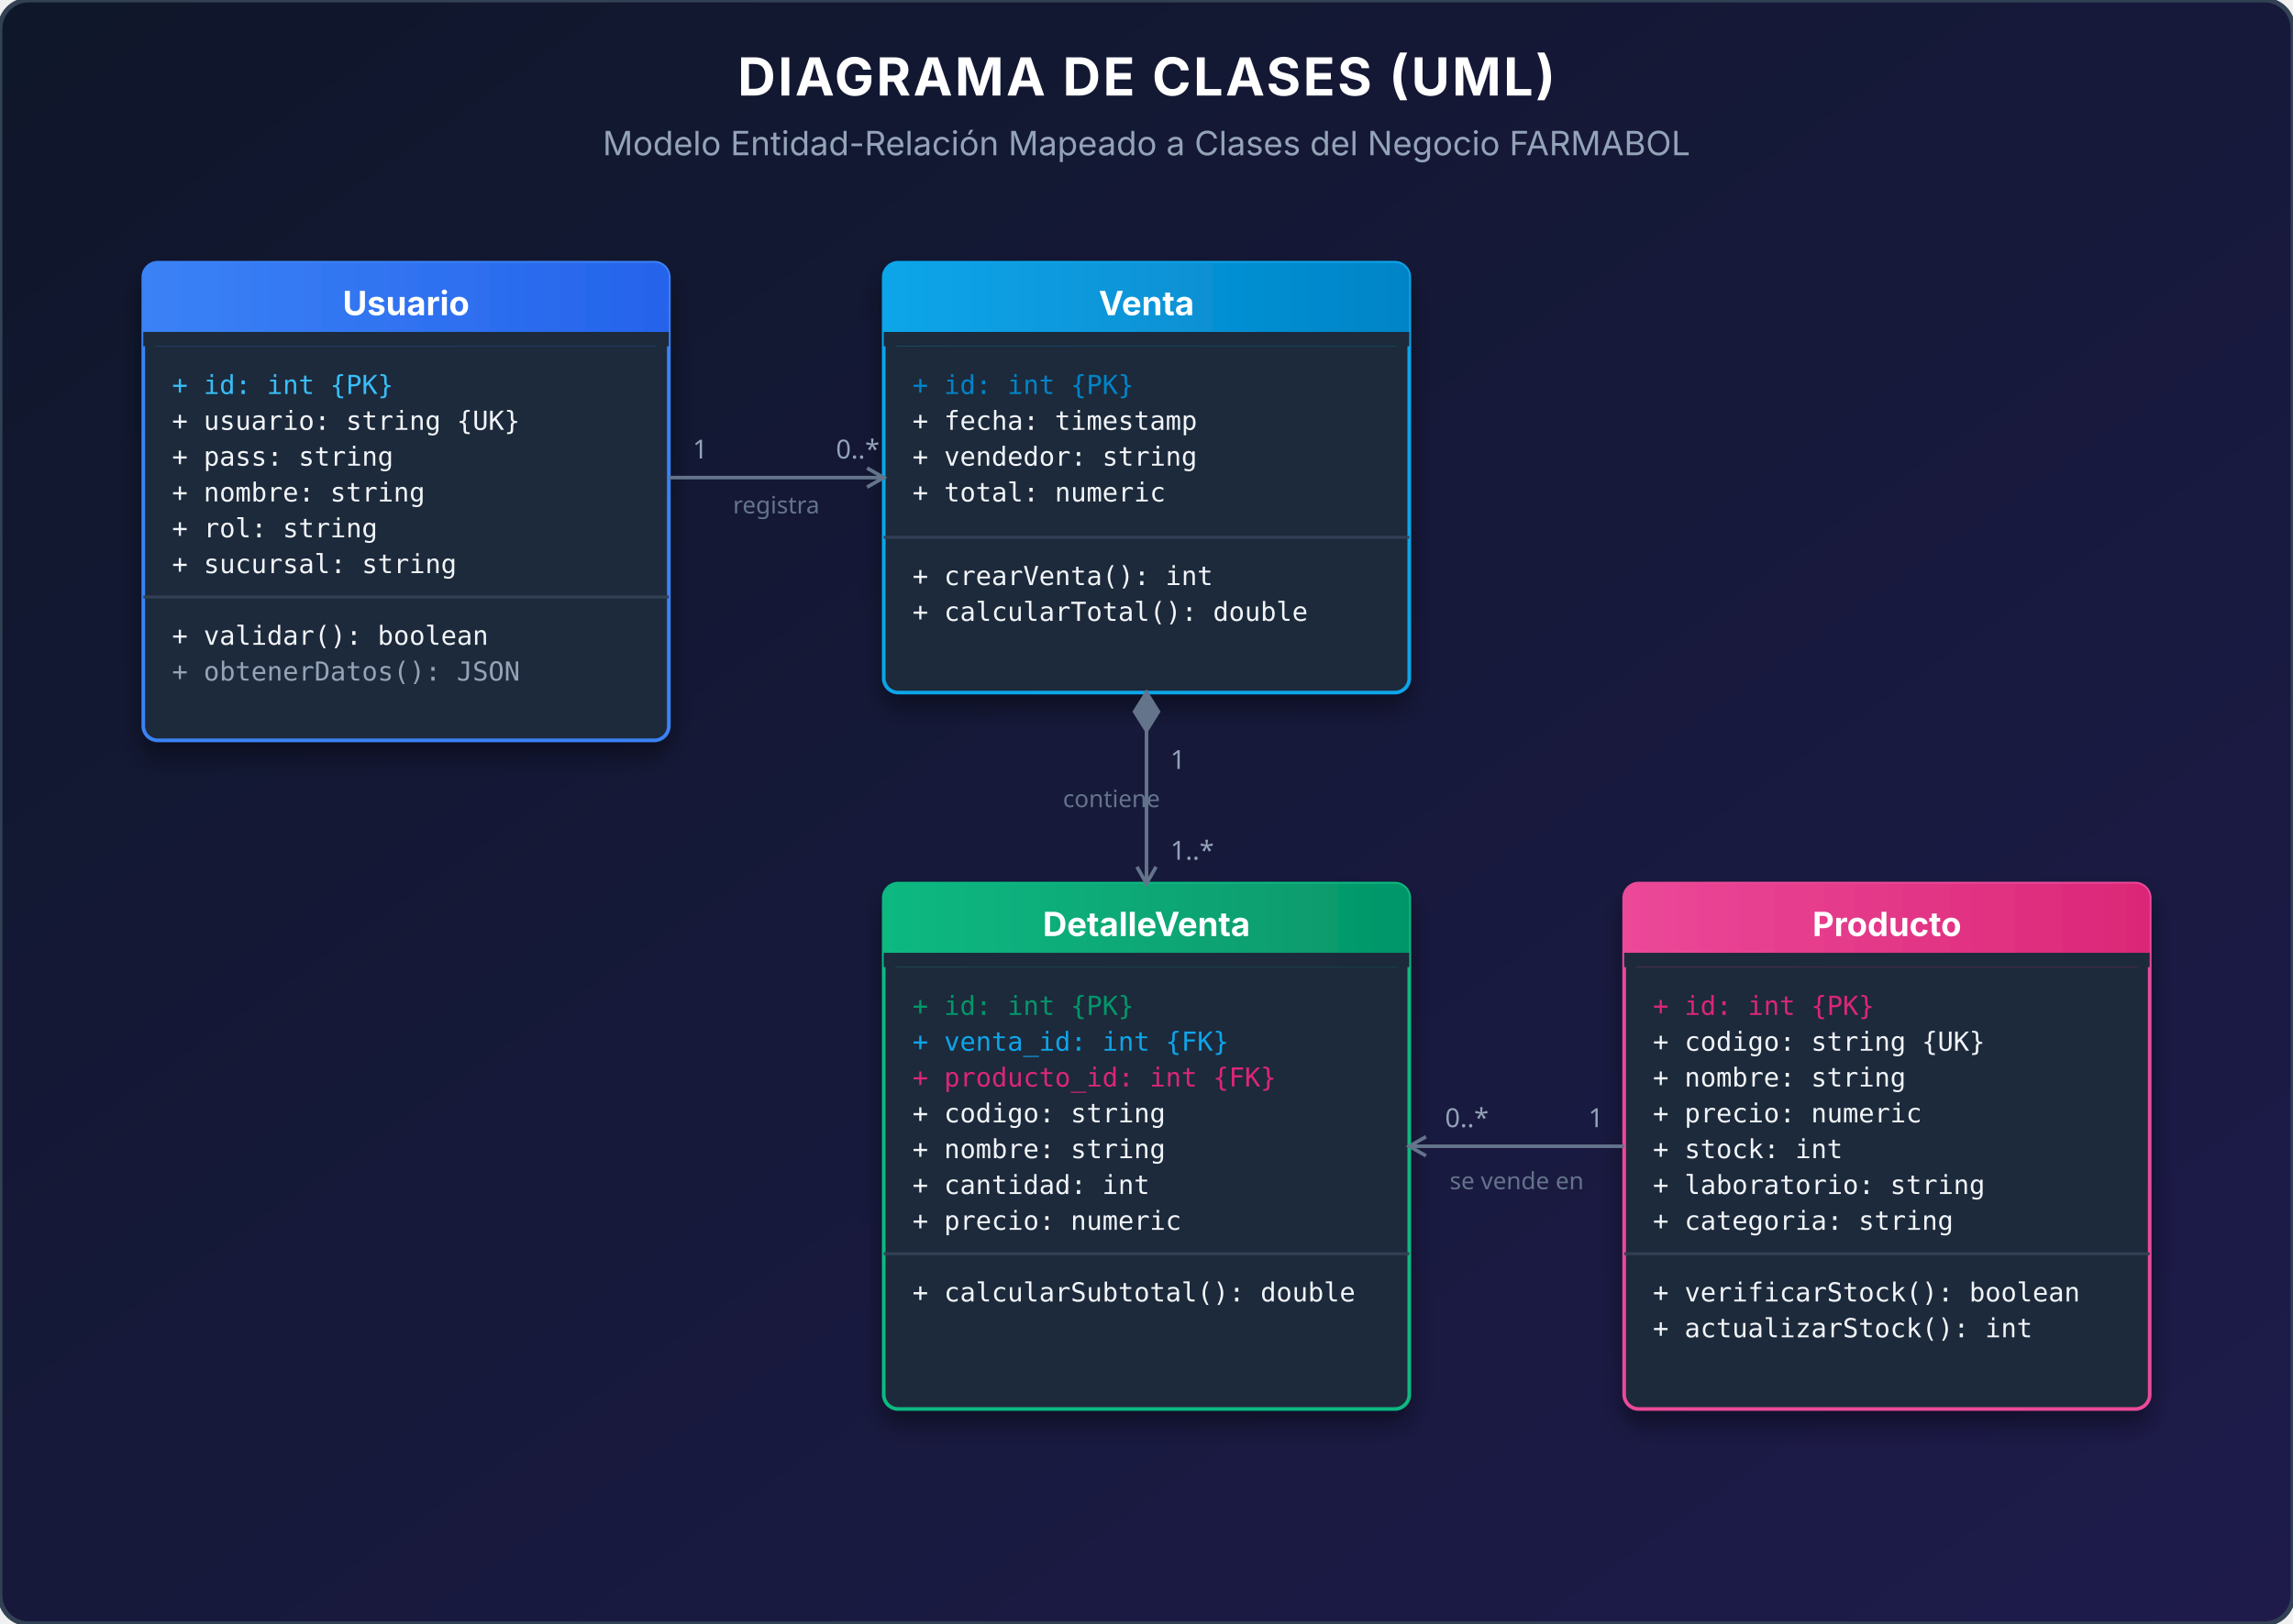
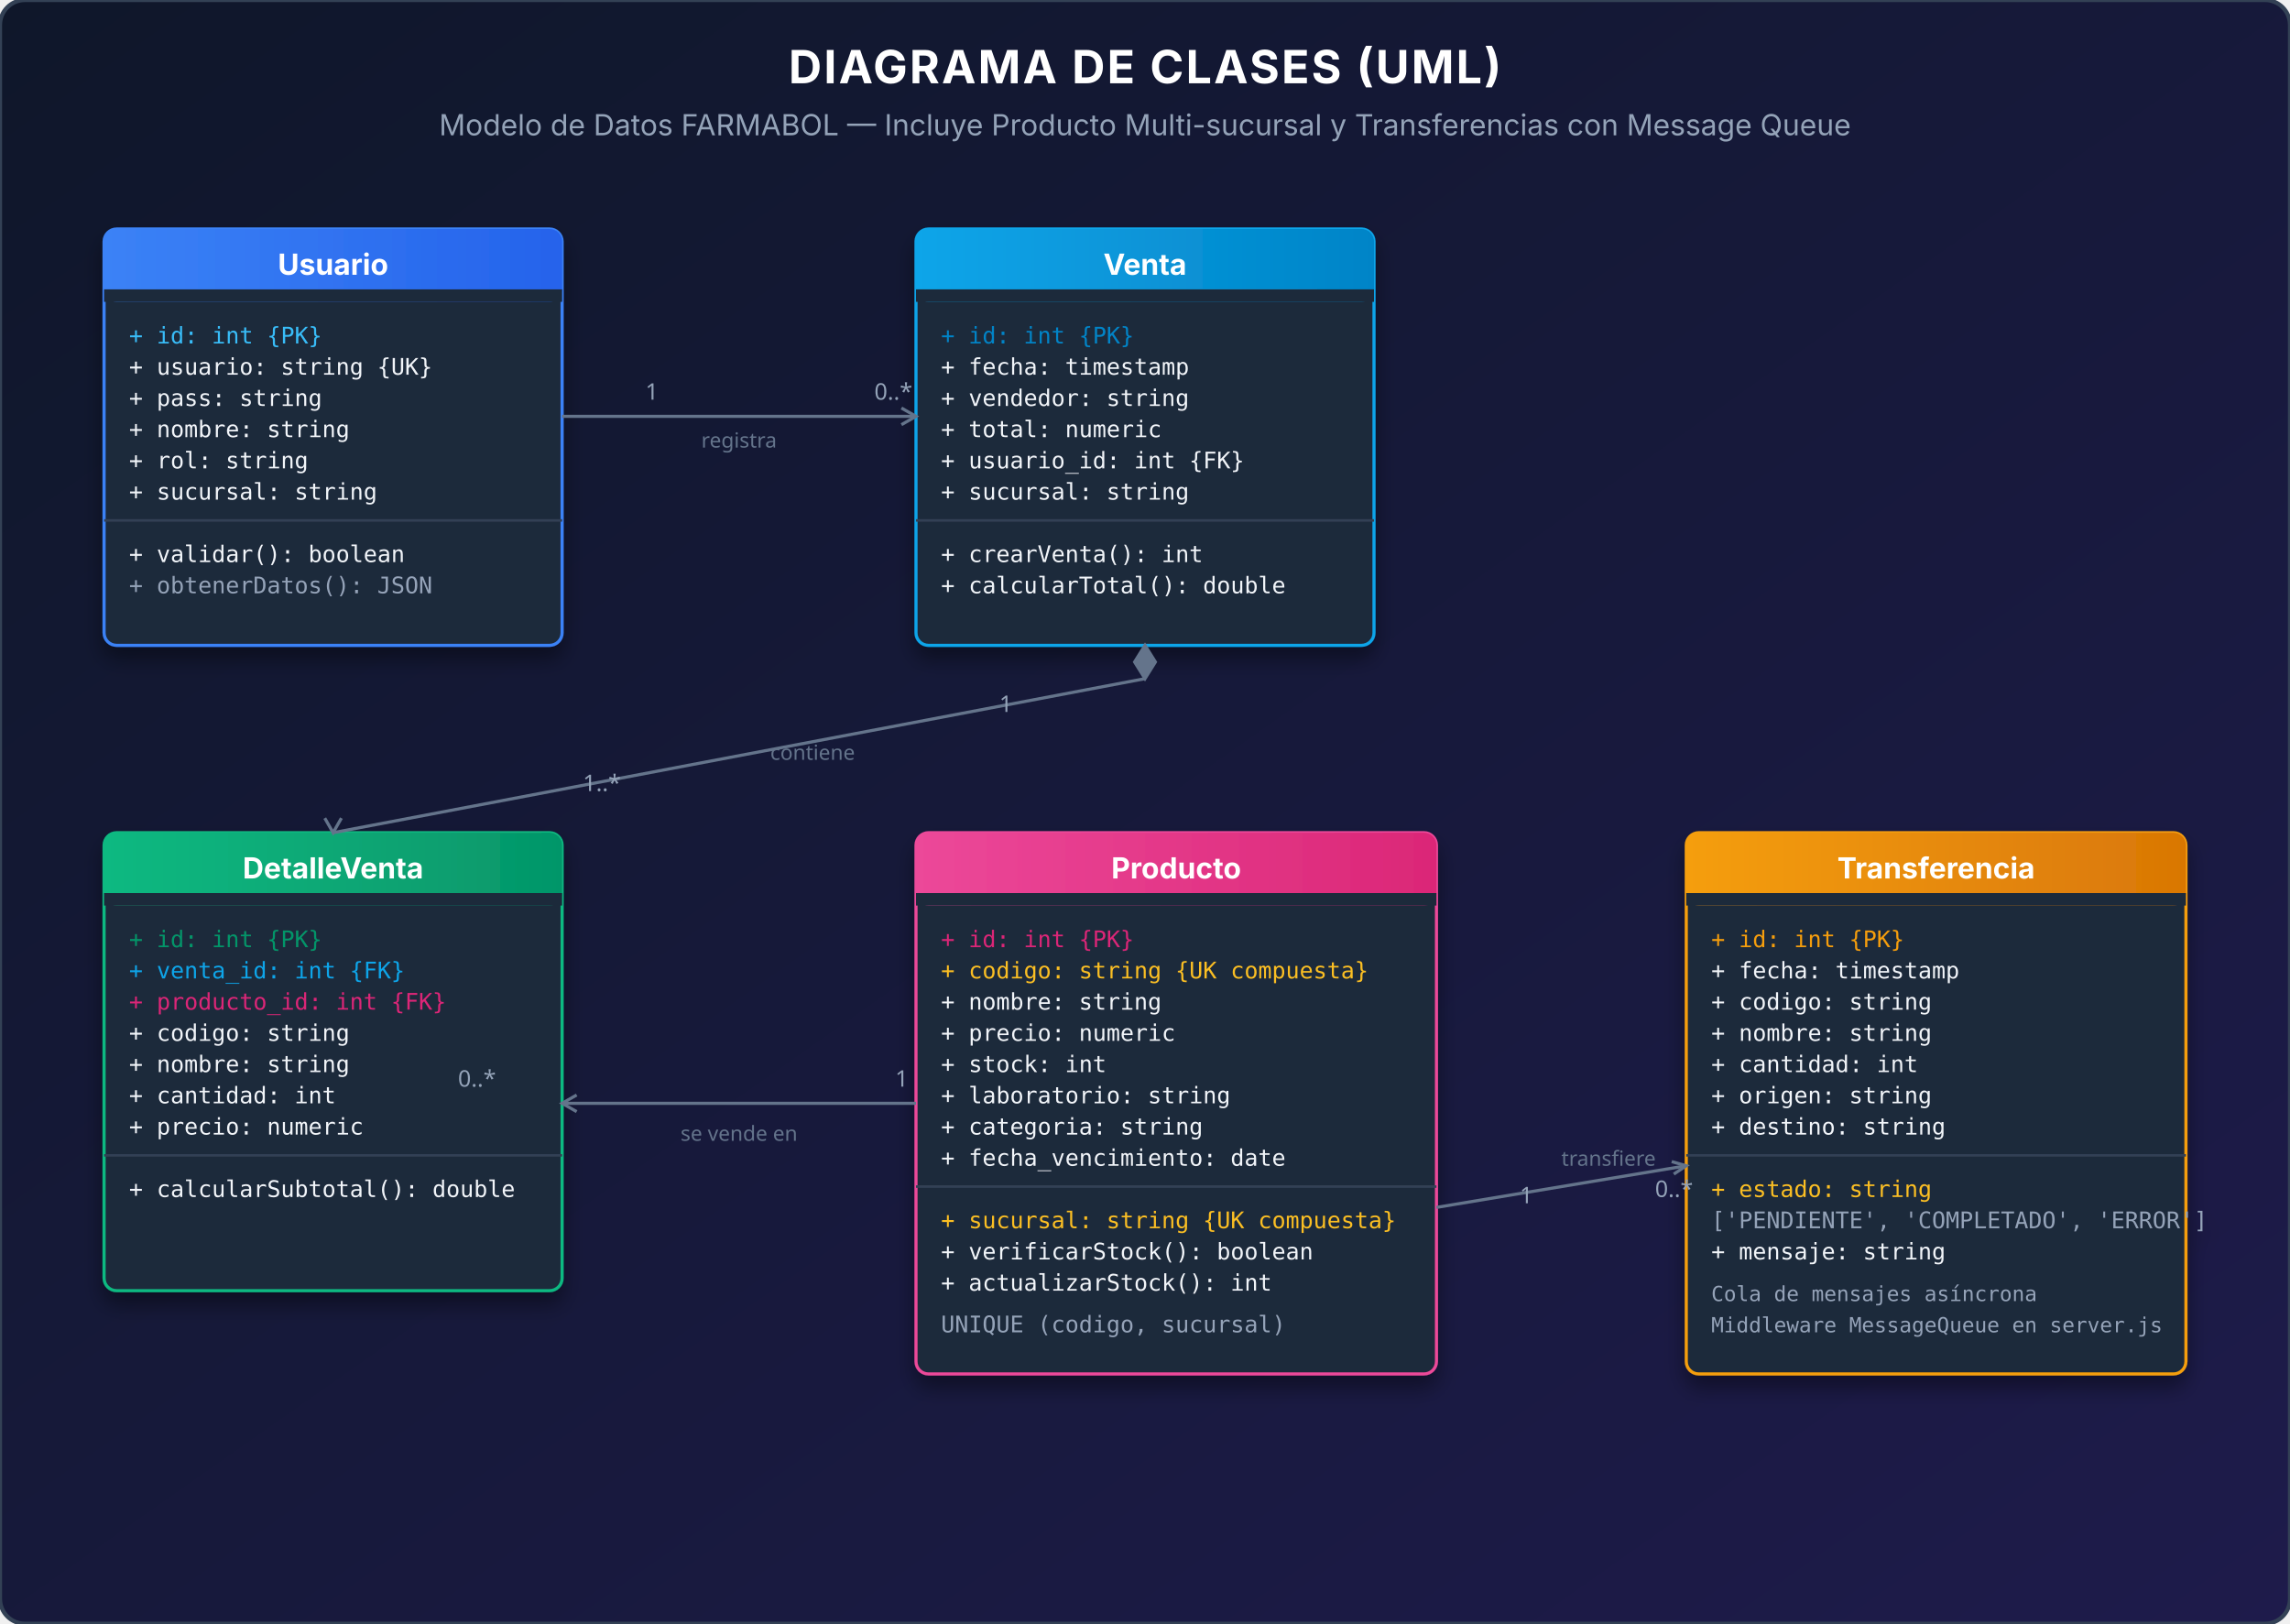
- <svg xmlns="http://www.w3.org/2000/svg" viewBox="0 0 960 680" width="100%" height="100%">
+ <svg xmlns="http://www.w3.org/2000/svg" viewBox="0 0 1100 780" width="100%" height="100%">
  <defs>
    <linearGradient id="bgGrad" x1="0%" y1="0%" x2="100%" y2="100%">
      <stop offset="0%" stop-color="#0f172a" />
      <stop offset="100%" stop-color="#1e1b4b" />
    </linearGradient>
    <linearGradient id="userHeader" x1="0%" y1="0%" x2="100%" y2="0%">
      <stop offset="0%" stop-color="#3b82f6" />
      <stop offset="100%" stop-color="#2563eb" />
    </linearGradient>
    <linearGradient id="saleHeader" x1="0%" y1="0%" x2="100%" y2="0%">
      <stop offset="0%" stop-color="#0ea5e9" />
      <stop offset="100%" stop-color="#0284c7" />
    </linearGradient>
    <linearGradient id="detailHeader" x1="0%" y1="0%" x2="100%" y2="0%">
      <stop offset="0%" stop-color="#10b981" />
      <stop offset="100%" stop-color="#059669" />
    </linearGradient>
    <linearGradient id="productHeader" x1="0%" y1="0%" x2="100%" y2="0%">
      <stop offset="0%" stop-color="#ec4899" />
      <stop offset="100%" stop-color="#db2777" />
    </linearGradient>
+     <linearGradient id="transferHeader" x1="0%" y1="0%" x2="100%" y2="0%">
+       <stop offset="0%" stop-color="#f59e0b" />
+       <stop offset="100%" stop-color="#d97706" />
+     </linearGradient>
    <filter id="dropShadow" x="-10%" y="-10%" width="120%" height="120%">
      <feDropShadow dx="0" dy="6" stdDeviation="5" flood-color="#000000" flood-opacity="0.4" />
    </filter>
  </defs>
-   <rect width="960" height="680" rx="12" fill="url(#bgGrad)" />
-   <rect width="960" height="680" rx="12" fill="none" stroke="#334155" stroke-width="2" />
-   <text x="480" y="40" text-anchor="middle" fill="#ffffff" font-family="system-ui, -apple-system, sans-serif" font-size="22" font-weight="bold" letter-spacing="1">
+   <rect width="1100" height="780" rx="12" fill="url(#bgGrad)" />
+   <rect width="1100" height="780" rx="12" fill="none" stroke="#334155" stroke-width="2" />
+   <text x="550" y="40" text-anchor="middle" fill="#ffffff" font-family="system-ui, -apple-system, sans-serif" font-size="22" font-weight="bold" letter-spacing="1">
    DIAGRAMA DE CLASES (UML)
  </text>
-   <text x="480" y="65" text-anchor="middle" fill="#94a3b8" font-family="system-ui, -apple-system, sans-serif" font-size="14">
-     Modelo Entidad-Relación Mapeado a Clases del Negocio FARMABOL
+   <text x="550" y="65" text-anchor="middle" fill="#94a3b8" font-family="system-ui, -apple-system, sans-serif" font-size="14">
+     Modelo de Datos FARMABOL — Incluye Producto Multi-sucursal y Transferencias con Message Queue
  </text>
-   <g transform="translate(60, 110)" filter="url(#dropShadow)">
+   <g transform="translate(50, 110)" filter="url(#dropShadow)">
    <rect width="220" height="200" rx="6" fill="#1e293b" stroke="#3b82f6" stroke-width="1.5" />
    <rect width="220" height="35" rx="6" fill="url(#userHeader)" />
    <rect y="29" width="220" height="6" fill="#1e293b" />
    <text x="110" y="22" text-anchor="middle" fill="#ffffff" font-family="system-ui, -apple-system, sans-serif" font-size="14" font-weight="bold">Usuario</text>
    <text x="12" y="55" fill="#38bdf8" font-family="monospace" font-size="11">+ id: int {PK}</text>
    <text x="12" y="70" fill="#f1f5f9" font-family="monospace" font-size="11">+ usuario: string {UK}</text>
    <text x="12" y="85" fill="#f1f5f9" font-family="monospace" font-size="11">+ pass: string</text>
    <text x="12" y="100" fill="#f1f5f9" font-family="monospace" font-size="11">+ nombre: string</text>
    <text x="12" y="115" fill="#f1f5f9" font-family="monospace" font-size="11">+ rol: string</text>
    <text x="12" y="130" fill="#f1f5f9" font-family="monospace" font-size="11">+ sucursal: string</text>
    <line x1="0" y1="140" x2="220" y2="140" stroke="#334155" stroke-width="1.2" />
    <text x="12" y="160" fill="#f1f5f9" font-family="monospace" font-size="11">+ validar(): boolean</text>
    <text x="12" y="175" fill="#94a3b8" font-family="monospace" font-size="11">+ obtenerDatos(): JSON</text>
  </g>
-   <g transform="translate(370, 110)" filter="url(#dropShadow)">
-     <rect width="220" height="180" rx="6" fill="#1e293b" stroke="#0ea5e9" stroke-width="1.5" />
+   <g transform="translate(440, 110)" filter="url(#dropShadow)">
+     <rect width="220" height="200" rx="6" fill="#1e293b" stroke="#0ea5e9" stroke-width="1.5" />
    <rect width="220" height="35" rx="6" fill="url(#saleHeader)" />
    <rect y="29" width="220" height="6" fill="#1e293b" />
    <text x="110" y="22" text-anchor="middle" fill="#ffffff" font-family="system-ui, -apple-system, sans-serif" font-size="14" font-weight="bold">Venta</text>
    <text x="12" y="55" fill="#0284c7" font-family="monospace" font-size="11">+ id: int {PK}</text>
    <text x="12" y="70" fill="#f1f5f9" font-family="monospace" font-size="11">+ fecha: timestamp</text>
    <text x="12" y="85" fill="#f1f5f9" font-family="monospace" font-size="11">+ vendedor: string</text>
    <text x="12" y="100" fill="#f1f5f9" font-family="monospace" font-size="11">+ total: numeric</text>
-     <line x1="0" y1="115" x2="220" y2="115" stroke="#334155" stroke-width="1.2" />
-     <text x="12" y="135" fill="#f1f5f9" font-family="monospace" font-size="11">+ crearVenta(): int</text>
-     <text x="12" y="150" fill="#f1f5f9" font-family="monospace" font-size="11">+ calcularTotal(): double</text>
+     <text x="12" y="115" fill="#f1f5f9" font-family="monospace" font-size="11">+ usuario_id: int {FK}</text>
+     <text x="12" y="130" fill="#f1f5f9" font-family="monospace" font-size="11">+ sucursal: string</text>
+     <line x1="0" y1="140" x2="220" y2="140" stroke="#334155" stroke-width="1.2" />
+     <text x="12" y="160" fill="#f1f5f9" font-family="monospace" font-size="11">+ crearVenta(): int</text>
+     <text x="12" y="175" fill="#f1f5f9" font-family="monospace" font-size="11">+ calcularTotal(): double</text>
  </g>
-   <g transform="translate(680, 370)" filter="url(#dropShadow)">
-     <rect width="220" height="220" rx="6" fill="#1e293b" stroke="#ec4899" stroke-width="1.5" />
-     <rect width="220" height="35" rx="6" fill="url(#productHeader)" />
-     <rect y="29" width="220" height="6" fill="#1e293b" />
-     <text x="110" y="22" text-anchor="middle" fill="#ffffff" font-family="system-ui, -apple-system, sans-serif" font-size="14" font-weight="bold">Producto</text>
-     <text x="12" y="55" fill="#db2777" font-family="monospace" font-size="11">+ id: int {PK}</text>
-     <text x="12" y="70" fill="#f1f5f9" font-family="monospace" font-size="11">+ codigo: string {UK}</text>
-     <text x="12" y="85" fill="#f1f5f9" font-family="monospace" font-size="11">+ nombre: string</text>
-     <text x="12" y="100" fill="#f1f5f9" font-family="monospace" font-size="11">+ precio: numeric</text>
-     <text x="12" y="115" fill="#f1f5f9" font-family="monospace" font-size="11">+ stock: int</text>
-     <text x="12" y="130" fill="#f1f5f9" font-family="monospace" font-size="11">+ laboratorio: string</text>
-     <text x="12" y="145" fill="#f1f5f9" font-family="monospace" font-size="11">+ categoria: string</text>
-     <line x1="0" y1="155" x2="220" y2="155" stroke="#334155" stroke-width="1.2" />
-     <text x="12" y="175" fill="#f1f5f9" font-family="monospace" font-size="11">+ verificarStock(): boolean</text>
-     <text x="12" y="190" fill="#f1f5f9" font-family="monospace" font-size="11">+ actualizarStock(): int</text>
-   </g>
-   <g transform="translate(370, 370)" filter="url(#dropShadow)">
+   <g transform="translate(50, 400)" filter="url(#dropShadow)">
    <rect width="220" height="220" rx="6" fill="#1e293b" stroke="#10b981" stroke-width="1.5" />
    <rect width="220" height="35" rx="6" fill="url(#detailHeader)" />
    <rect y="29" width="220" height="6" fill="#1e293b" />
    <text x="110" y="22" text-anchor="middle" fill="#ffffff" font-family="system-ui, -apple-system, sans-serif" font-size="14" font-weight="bold">DetalleVenta</text>
    <text x="12" y="55" fill="#059669" font-family="monospace" font-size="11">+ id: int {PK}</text>
    <text x="12" y="70" fill="#0ea5e9" font-family="monospace" font-size="11">+ venta_id: int {FK}</text>
    <text x="12" y="85" fill="#db2777" font-family="monospace" font-size="11">+ producto_id: int {FK}</text>
    <text x="12" y="100" fill="#f1f5f9" font-family="monospace" font-size="11">+ codigo: string</text>
    <text x="12" y="115" fill="#f1f5f9" font-family="monospace" font-size="11">+ nombre: string</text>
    <text x="12" y="130" fill="#f1f5f9" font-family="monospace" font-size="11">+ cantidad: int</text>
    <text x="12" y="145" fill="#f1f5f9" font-family="monospace" font-size="11">+ precio: numeric</text>
    <line x1="0" y1="155" x2="220" y2="155" stroke="#334155" stroke-width="1.2" />
    <text x="12" y="175" fill="#f1f5f9" font-family="monospace" font-size="11">+ calcularSubtotal(): double</text>
  </g>
-   <g>
-     <line x1="280" y1="200" x2="370" y2="200" stroke="#64748b" stroke-width="1.5" />
-     <path d="M 363 196 L 370 200 L 363 204" fill="none" stroke="#64748b" stroke-width="1.5" />
-     <text x="290" y="192" fill="#94a3b8" font-family="system-ui, sans-serif" font-size="11">1</text>
-     <text x="350" y="192" fill="#94a3b8" font-family="system-ui, sans-serif" font-size="11">0..*</text>
-     <text x="325" y="215" text-anchor="middle" fill="#64748b" font-family="system-ui, sans-serif" font-size="10">registra</text>
+   <g transform="translate(440, 400)" filter="url(#dropShadow)">
+     <rect width="250" height="260" rx="6" fill="#1e293b" stroke="#ec4899" stroke-width="1.5" />
+     <rect width="250" height="35" rx="6" fill="url(#productHeader)" />
+     <rect y="29" width="250" height="6" fill="#1e293b" />
+     <text x="125" y="22" text-anchor="middle" fill="#ffffff" font-family="system-ui, -apple-system, sans-serif" font-size="14" font-weight="bold">Producto</text>
+     <text x="12" y="55" fill="#db2777" font-family="monospace" font-size="11">+ id: int {PK}</text>
+     <text x="12" y="70" fill="#fbbf24" font-family="monospace" font-size="11">+ codigo: string {UK compuesta}</text>
+     <text x="12" y="85" fill="#f1f5f9" font-family="monospace" font-size="11">+ nombre: string</text>
+     <text x="12" y="100" fill="#f1f5f9" font-family="monospace" font-size="11">+ precio: numeric</text>
+     <text x="12" y="115" fill="#f1f5f9" font-family="monospace" font-size="11">+ stock: int</text>
+     <text x="12" y="130" fill="#f1f5f9" font-family="monospace" font-size="11">+ laboratorio: string</text>
+     <text x="12" y="145" fill="#f1f5f9" font-family="monospace" font-size="11">+ categoria: string</text>
+     <text x="12" y="160" fill="#f1f5f9" font-family="monospace" font-size="11">+ fecha_vencimiento: date</text>
+     <line x1="0" y1="170" x2="250" y2="170" stroke="#334155" stroke-width="1.2" />
+     <text x="12" y="190" fill="#fbbf24" font-family="monospace" font-size="11">+ sucursal: string {UK compuesta}</text>
+     <text x="12" y="205" fill="#f1f5f9" font-family="monospace" font-size="11">+ verificarStock(): boolean</text>
+     <text x="12" y="220" fill="#f1f5f9" font-family="monospace" font-size="11">+ actualizarStock(): int</text>
+     <text x="12" y="240" fill="#94a3b8" font-family="monospace" font-size="11">UNIQUE (codigo, sucursal)</text>
+   </g>
+   <g transform="translate(810, 400)" filter="url(#dropShadow)">
+     <rect width="240" height="260" rx="6" fill="#1e293b" stroke="#f59e0b" stroke-width="1.5" />
+     <rect width="240" height="35" rx="6" fill="url(#transferHeader)" />
+     <rect y="29" width="240" height="6" fill="#1e293b" />
+     <text x="120" y="22" text-anchor="middle" fill="#ffffff" font-family="system-ui, -apple-system, sans-serif" font-size="14" font-weight="bold">Transferencia</text>
+     <text x="12" y="55" fill="#f59e0b" font-family="monospace" font-size="11">+ id: int {PK}</text>
+     <text x="12" y="70" fill="#f1f5f9" font-family="monospace" font-size="11">+ fecha: timestamp</text>
+     <text x="12" y="85" fill="#f1f5f9" font-family="monospace" font-size="11">+ codigo: string</text>
+     <text x="12" y="100" fill="#f1f5f9" font-family="monospace" font-size="11">+ nombre: string</text>
+     <text x="12" y="115" fill="#f1f5f9" font-family="monospace" font-size="11">+ cantidad: int</text>
+     <text x="12" y="130" fill="#f1f5f9" font-family="monospace" font-size="11">+ origen: string</text>
+     <text x="12" y="145" fill="#f1f5f9" font-family="monospace" font-size="11">+ destino: string</text>
+     <line x1="0" y1="155" x2="240" y2="155" stroke="#334155" stroke-width="1.2" />
+     <text x="12" y="175" fill="#fbbf24" font-family="monospace" font-size="11">+ estado: string</text>
+     <text x="12" y="190" fill="#94a3b8" font-family="monospace" font-size="11">  ['PENDIENTE', 'COMPLETADO', 'ERROR']</text>
+     <text x="12" y="205" fill="#f1f5f9" font-family="monospace" font-size="11">+ mensaje: string</text>
+     <text x="12" y="225" fill="#94a3b8" font-family="monospace" font-size="10">Cola de mensajes asíncrona</text>
+     <text x="12" y="240" fill="#94a3b8" font-family="monospace" font-size="10">Middleware MessageQueue en server.js</text>
  </g>
  <g>
-     <path d="M 480 290 L 485 298 L 480 306 L 475 298 Z" fill="#64748b" stroke="#64748b" stroke-width="1.5" />
-     <line x1="480" y1="306" x2="480" y2="370" stroke="#64748b" stroke-width="1.5" />
-     <path d="M 476 363 L 480 370 L 484 363" fill="none" stroke="#64748b" stroke-width="1.5" />
-     <text x="490" y="322" fill="#94a3b8" font-family="system-ui, sans-serif" font-size="11">1</text>
-     <text x="490" y="360" fill="#94a3b8" font-family="system-ui, sans-serif" font-size="11">1..*</text>
-     <text x="445" y="338" fill="#64748b" font-family="system-ui, sans-serif" font-size="10">contiene</text>
+     <line x1="270" y1="200" x2="440" y2="200" stroke="#64748b" stroke-width="1.5" />
+     <path d="M 433 196 L 440 200 L 433 204" fill="none" stroke="#64748b" stroke-width="1.5" />
+     <text x="310" y="192" fill="#94a3b8" font-family="system-ui, sans-serif" font-size="11">1</text>
+     <text x="420" y="192" fill="#94a3b8" font-family="system-ui, sans-serif" font-size="11">0..*</text>
+     <text x="355" y="215" text-anchor="middle" fill="#64748b" font-family="system-ui, sans-serif" font-size="10">registra</text>
  </g>
  <g>
-     <line x1="680" y1="480" x2="590" y2="480" stroke="#64748b" stroke-width="1.5" />
-     <path d="M 597 476 L 590 480 L 597 484" fill="none" stroke="#64748b" stroke-width="1.5" />
-     <text x="665" y="472" fill="#94a3b8" font-family="system-ui, sans-serif" font-size="11">1</text>
-     <text x="605" y="472" fill="#94a3b8" font-family="system-ui, sans-serif" font-size="11">0..*</text>
-     <text x="635" y="498" text-anchor="middle" fill="#64748b" font-family="system-ui, sans-serif" font-size="10">se vende en</text>
+     <path d="M 550 310 L 555 318 L 550 326 L 545 318 Z" fill="#64748b" stroke="#64748b" stroke-width="1.5" />
+     <line x1="550" y1="326" x2="160" y2="400" stroke="#64748b" stroke-width="1.5" />
+     <path d="M 156 393 L 160 400 L 164 393" fill="none" stroke="#64748b" stroke-width="1.5" />
+     <text x="480" y="342" fill="#94a3b8" font-family="system-ui, sans-serif" font-size="11">1</text>
+     <text x="280" y="380" fill="#94a3b8" font-family="system-ui, sans-serif" font-size="11">1..*</text>
+     <text x="370" y="365" fill="#64748b" font-family="system-ui, sans-serif" font-size="10">contiene</text>
+   </g>
+   <g>
+     <line x1="440" y1="530" x2="270" y2="530" stroke="#64748b" stroke-width="1.5" />
+     <path d="M 277 526 L 270 530 L 277 534" fill="none" stroke="#64748b" stroke-width="1.5" />
+     <text x="430" y="522" fill="#94a3b8" font-family="system-ui, sans-serif" font-size="11">1</text>
+     <text x="220" y="522" fill="#94a3b8" font-family="system-ui, sans-serif" font-size="11">0..*</text>
+     <text x="355" y="548" text-anchor="middle" fill="#64748b" font-family="system-ui, sans-serif" font-size="10">se vende en</text>
+   </g>
+   <g>
+     <line x1="690" y1="580" x2="810" y2="560" stroke="#64748b" stroke-width="1.5" />
+     <path d="M 803 558 L 810 560 L 804 564" fill="none" stroke="#64748b" stroke-width="1.5" />
+     <text x="730" y="578" fill="#94a3b8" font-family="system-ui, sans-serif" font-size="11">1</text>
+     <text x="795" y="575" fill="#94a3b8" font-family="system-ui, sans-serif" font-size="11">0..*</text>
+     <text x="750" y="560" fill="#64748b" font-family="system-ui, sans-serif" font-size="10">transfiere</text>
  </g>
</svg>
